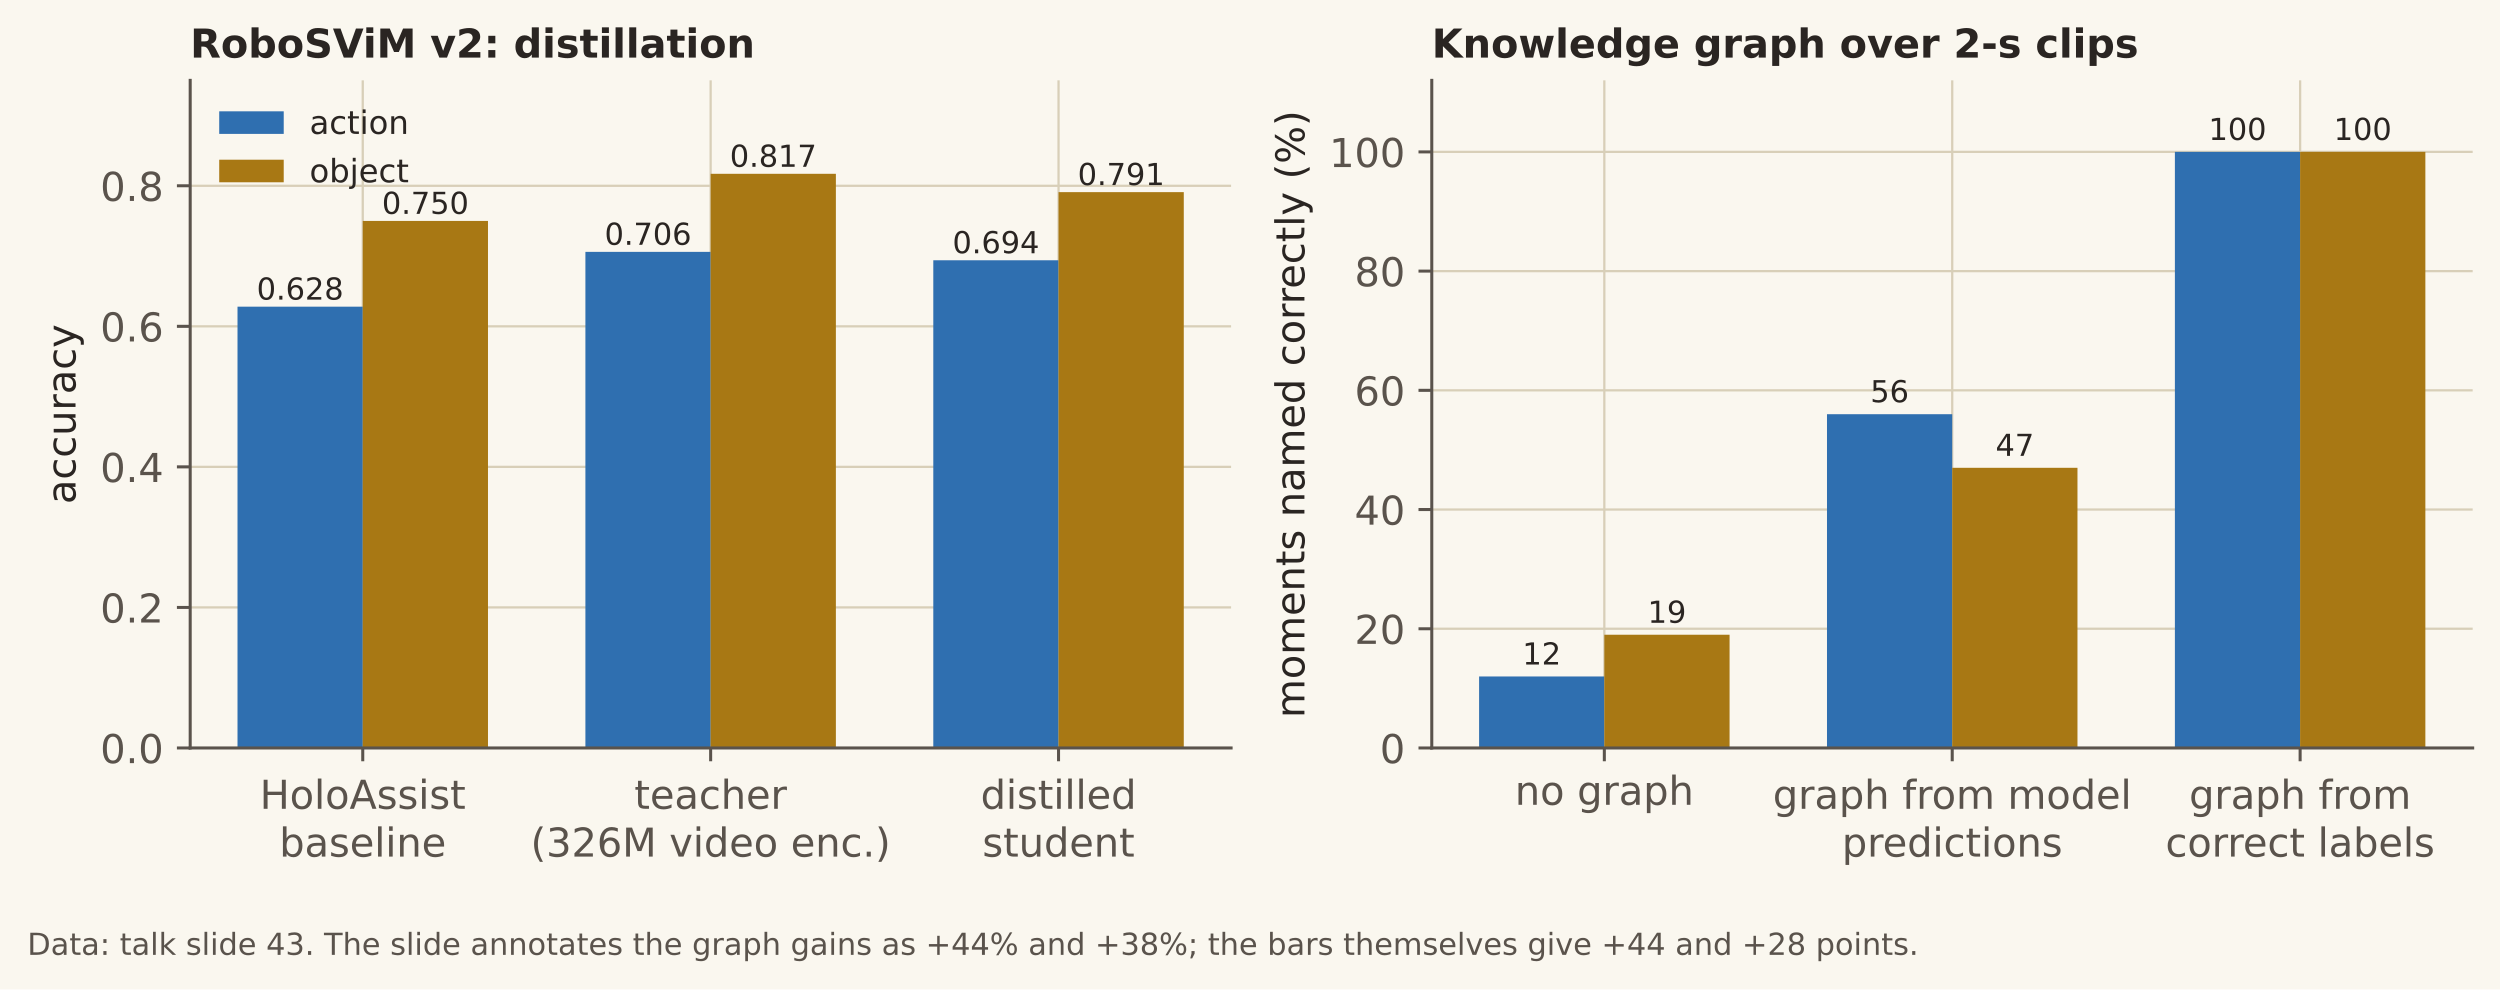
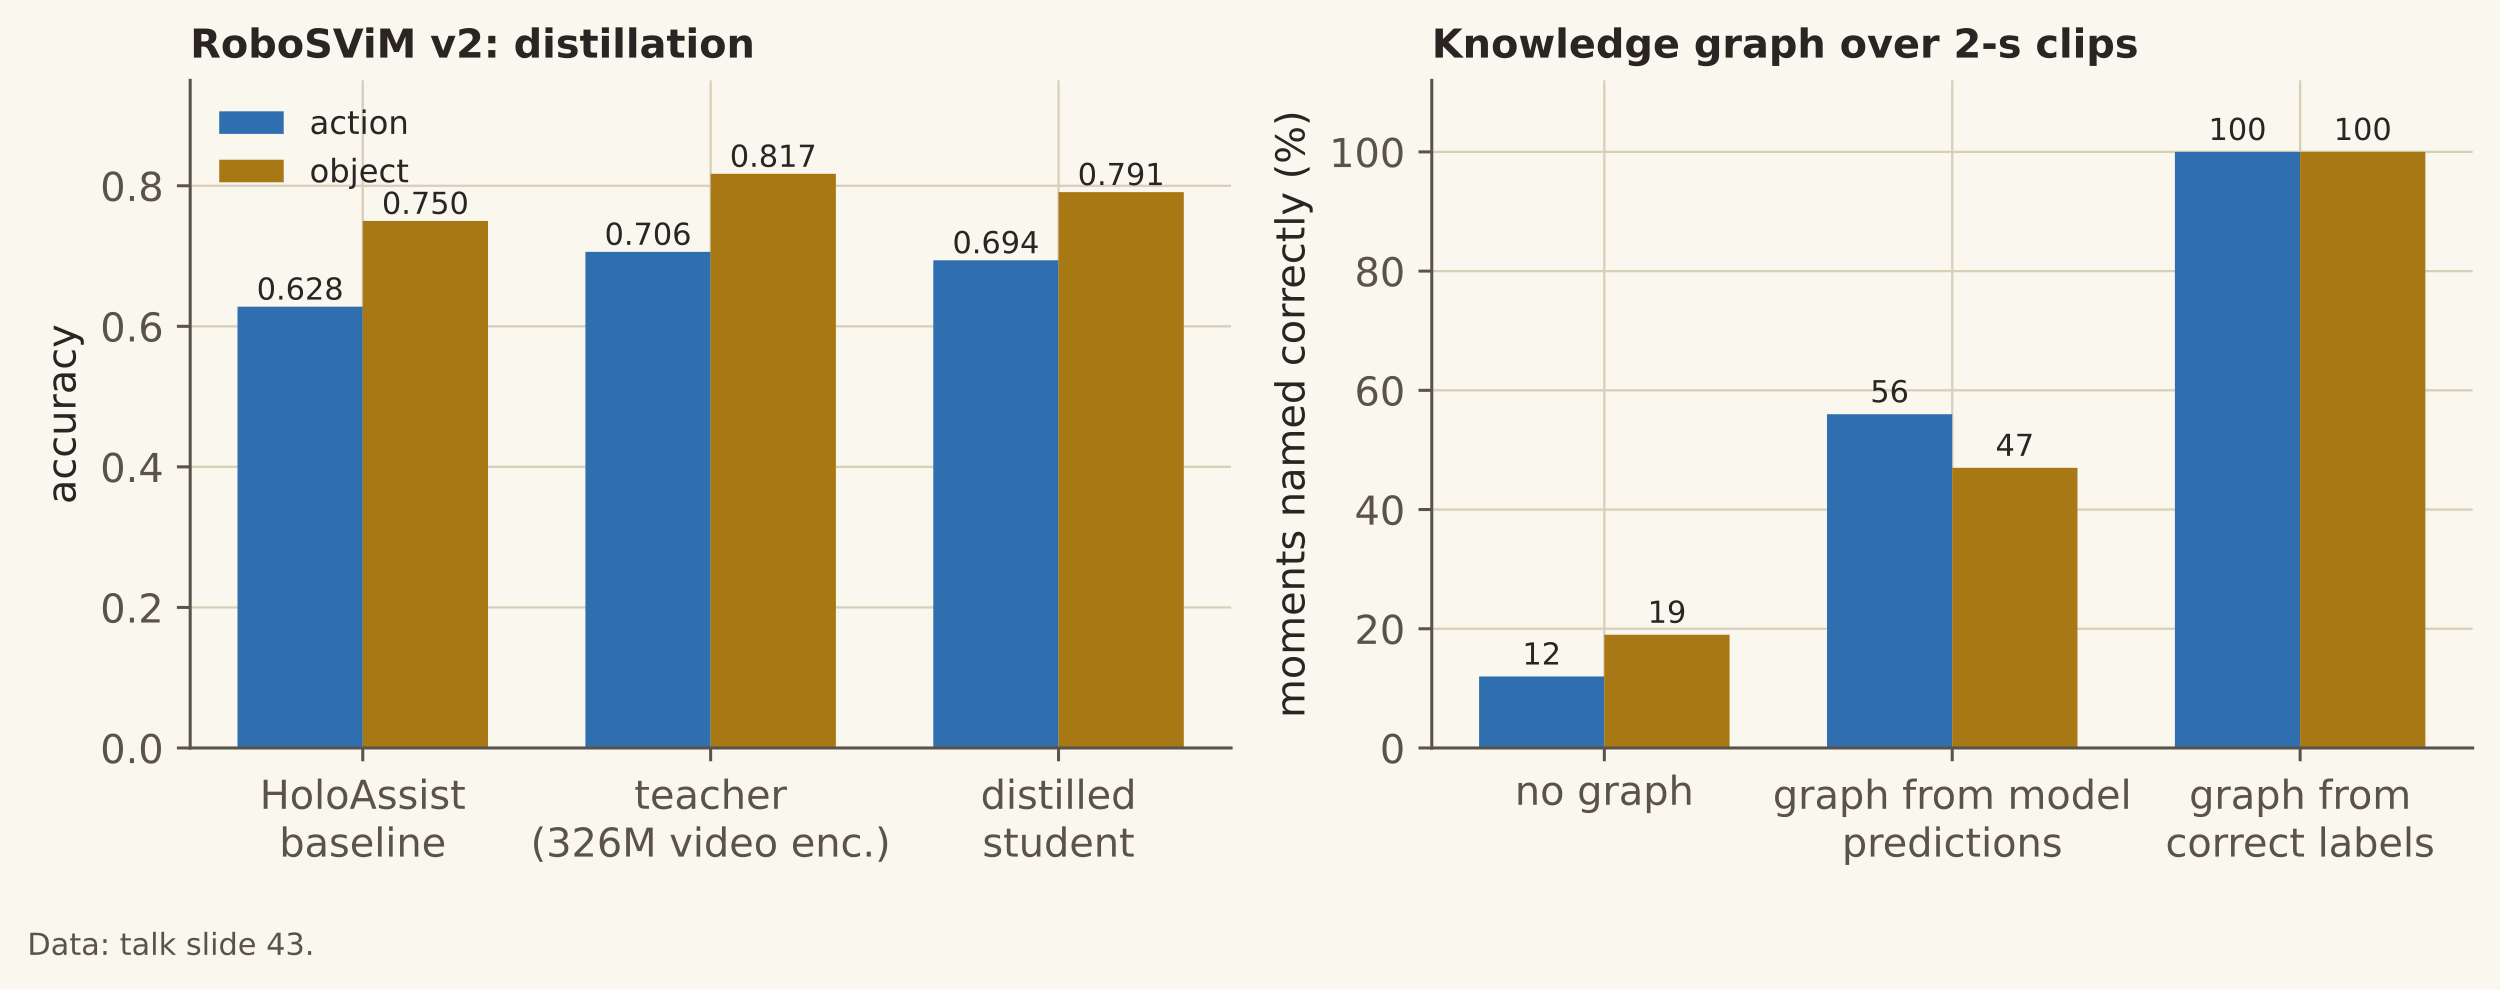
<svg xmlns="http://www.w3.org/2000/svg" xmlns:xlink="http://www.w3.org/1999/xlink" width="658.836pt" height="260.757pt" viewBox="0 0 658.836 260.757" version="1.1">
  <defs>
    <style type="text/css">*{stroke-linejoin: round; stroke-linecap: butt}</style>
  </defs>
  <g id="figure_1">
    <g id="patch_1">
      <path d="M 0 260.757  L 658.836 260.757  L 658.836 0  L 0 0  z " style="fill: #faf7ef" />
    </g>
    <g id="axes_1">
      <g id="patch_2">
        <path d="M 50.122 197.117  L 324.435 197.117  L 324.435 21.178  L 50.122 21.178  z " style="fill: #faf7ef" />
      </g>
      <g id="matplotlib.axis_1">
        <g id="xtick_1">
          <g id="line2d_1">
-             <path d="M 95.597 197.117  L 95.597 21.178  " clip-path="url(#p6646221977)" style="fill: none; stroke: #d8cfb8; stroke-width: 0.6; stroke-linecap: square" />
+             <path d="M 95.597 197.117  L 95.597 21.178  " clip-path="url(#paf990747d5)" style="fill: none; stroke: #d8cfb8; stroke-width: 0.6; stroke-linecap: square" />
          </g>
          <g id="line2d_2">
            <defs>
-               <path id="m3cdf6b6847" d="M 0 0  L 0 3.5  " style="stroke: #5a534c; stroke-width: 0.8" />
+               <path id="mfcfdaa567a" d="M 0 0  L 0 3.5  " style="stroke: #5a534c; stroke-width: 0.8" />
            </defs>
            <g>
-               <use xlink:href="#m3cdf6b6847" x="95.597" y="197.117" style="fill: #5a534c; stroke: #5a534c; stroke-width: 0.8" />
+               <use xlink:href="#mfcfdaa567a" x="95.597" y="197.117" style="fill: #5a534c; stroke: #5a534c; stroke-width: 0.8" />
            </g>
          </g>
          <g id="text_1">
            <text style="font-size: 10.5px; font-family: 'DejaVu Sans'; fill: #5a534c" transform="translate(68.45248 213.1461)">HoloAssist</text>
            <text style="font-size: 10.5px; font-family: 'DejaVu Sans'; fill: #5a534c" transform="translate(73.6065 225.749)">baseline</text>
          </g>
        </g>
        <g id="xtick_2">
          <g id="line2d_3">
-             <path d="M 187.279 197.117  L 187.279 21.178  " clip-path="url(#p6646221977)" style="fill: none; stroke: #d8cfb8; stroke-width: 0.6; stroke-linecap: square" />
+             <path d="M 187.279 197.117  L 187.279 21.178  " clip-path="url(#paf990747d5)" style="fill: none; stroke: #d8cfb8; stroke-width: 0.6; stroke-linecap: square" />
          </g>
          <g id="line2d_4">
            <g>
-               <use xlink:href="#m3cdf6b6847" x="187.279" y="197.117" style="fill: #5a534c; stroke: #5a534c; stroke-width: 0.8" />
+               <use xlink:href="#mfcfdaa567a" x="187.279" y="197.117" style="fill: #5a534c; stroke: #5a534c; stroke-width: 0.8" />
            </g>
          </g>
          <g id="text_2">
            <text style="font-size: 10.5px; font-family: 'DejaVu Sans'; fill: #5a534c" transform="translate(167.1705 213.1461)">teacher</text>
            <text style="font-size: 10.5px; font-family: 'DejaVu Sans'; fill: #5a534c" transform="translate(139.8401 225.749)">(326M video enc.)</text>
          </g>
        </g>
        <g id="xtick_3">
          <g id="line2d_5">
-             <path d="M 278.961 197.117  L 278.961 21.178  " clip-path="url(#p6646221977)" style="fill: none; stroke: #d8cfb8; stroke-width: 0.6; stroke-linecap: square" />
+             <path d="M 278.961 197.117  L 278.961 21.178  " clip-path="url(#paf990747d5)" style="fill: none; stroke: #d8cfb8; stroke-width: 0.6; stroke-linecap: square" />
          </g>
          <g id="line2d_6">
            <g>
-               <use xlink:href="#m3cdf6b6847" x="278.961" y="197.117" style="fill: #5a534c; stroke: #5a534c; stroke-width: 0.8" />
+               <use xlink:href="#mfcfdaa567a" x="278.961" y="197.117" style="fill: #5a534c; stroke: #5a534c; stroke-width: 0.8" />
            </g>
          </g>
          <g id="text_3">
            <text style="font-size: 10.5px; font-family: 'DejaVu Sans'; fill: #5a534c" transform="translate(258.4376 213.1461)">distilled</text>
            <text style="font-size: 10.5px; font-family: 'DejaVu Sans'; fill: #5a534c" transform="translate(258.8921 225.749)">student</text>
          </g>
        </g>
      </g>
      <g id="matplotlib.axis_2">
        <g id="ytick_1">
          <g id="line2d_7">
-             <path d="M 50.122 197.117  L 324.435 197.117  " clip-path="url(#p6646221977)" style="fill: none; stroke: #d8cfb8; stroke-width: 0.6; stroke-linecap: square" />
+             <path d="M 50.122 197.117  L 324.435 197.117  " clip-path="url(#paf990747d5)" style="fill: none; stroke: #d8cfb8; stroke-width: 0.6; stroke-linecap: square" />
          </g>
          <g id="line2d_8">
            <defs>
-               <path id="m5e373528f3" d="M 0 0  L -3.5 0  " style="stroke: #5a534c; stroke-width: 0.8" />
+               <path id="mbf0faf4300" d="M 0 0  L -3.5 0  " style="stroke: #5a534c; stroke-width: 0.8" />
            </defs>
            <g>
-               <use xlink:href="#m5e373528f3" x="50.122" y="197.117" style="fill: #5a534c; stroke: #5a534c; stroke-width: 0.8" />
+               <use xlink:href="#mbf0faf4300" x="50.122" y="197.117" style="fill: #5a534c; stroke: #5a534c; stroke-width: 0.8" />
            </g>
          </g>
          <g id="text_4">
            <text style="font-size: 10.5px; font-family: 'DejaVu Sans'; text-anchor: end; fill: #5a534c" x="43.122" y="201.105" transform="rotate(-0 43.12225 201.1055)">0.0</text>
          </g>
        </g>
        <g id="ytick_2">
          <g id="line2d_9">
-             <path d="M 50.122 160.077  L 324.435 160.077  " clip-path="url(#p6646221977)" style="fill: none; stroke: #d8cfb8; stroke-width: 0.6; stroke-linecap: square" />
+             <path d="M 50.122 160.077  L 324.435 160.077  " clip-path="url(#paf990747d5)" style="fill: none; stroke: #d8cfb8; stroke-width: 0.6; stroke-linecap: square" />
          </g>
          <g id="line2d_10">
            <g>
-               <use xlink:href="#m5e373528f3" x="50.122" y="160.077" style="fill: #5a534c; stroke: #5a534c; stroke-width: 0.8" />
+               <use xlink:href="#mbf0faf4300" x="50.122" y="160.077" style="fill: #5a534c; stroke: #5a534c; stroke-width: 0.8" />
            </g>
          </g>
          <g id="text_5">
            <text style="font-size: 10.5px; font-family: 'DejaVu Sans'; text-anchor: end; fill: #5a534c" x="43.122" y="164.066" transform="rotate(-0 43.12225 164.0658)">0.2</text>
          </g>
        </g>
        <g id="ytick_3">
          <g id="line2d_11">
-             <path d="M 50.122 123.037  L 324.435 123.037  " clip-path="url(#p6646221977)" style="fill: none; stroke: #d8cfb8; stroke-width: 0.6; stroke-linecap: square" />
+             <path d="M 50.122 123.037  L 324.435 123.037  " clip-path="url(#paf990747d5)" style="fill: none; stroke: #d8cfb8; stroke-width: 0.6; stroke-linecap: square" />
          </g>
          <g id="line2d_12">
            <g>
-               <use xlink:href="#m5e373528f3" x="50.122" y="123.037" style="fill: #5a534c; stroke: #5a534c; stroke-width: 0.8" />
+               <use xlink:href="#mbf0faf4300" x="50.122" y="123.037" style="fill: #5a534c; stroke: #5a534c; stroke-width: 0.8" />
            </g>
          </g>
          <g id="text_6">
            <text style="font-size: 10.5px; font-family: 'DejaVu Sans'; text-anchor: end; fill: #5a534c" x="43.122" y="127.026" transform="rotate(-0 43.12225 127.0262)">0.4</text>
          </g>
        </g>
        <g id="ytick_4">
          <g id="line2d_13">
-             <path d="M 50.122 85.998  L 324.435 85.998  " clip-path="url(#p6646221977)" style="fill: none; stroke: #d8cfb8; stroke-width: 0.6; stroke-linecap: square" />
+             <path d="M 50.122 85.998  L 324.435 85.998  " clip-path="url(#paf990747d5)" style="fill: none; stroke: #d8cfb8; stroke-width: 0.6; stroke-linecap: square" />
          </g>
          <g id="line2d_14">
            <g>
-               <use xlink:href="#m5e373528f3" x="50.122" y="85.998" style="fill: #5a534c; stroke: #5a534c; stroke-width: 0.8" />
+               <use xlink:href="#mbf0faf4300" x="50.122" y="85.998" style="fill: #5a534c; stroke: #5a534c; stroke-width: 0.8" />
            </g>
          </g>
          <g id="text_7">
            <text style="font-size: 10.5px; font-family: 'DejaVu Sans'; text-anchor: end; fill: #5a534c" x="43.122" y="89.987" transform="rotate(-0 43.12225 89.98652)">0.6</text>
          </g>
        </g>
        <g id="ytick_5">
          <g id="line2d_15">
-             <path d="M 50.122 48.958  L 324.435 48.958  " clip-path="url(#p6646221977)" style="fill: none; stroke: #d8cfb8; stroke-width: 0.6; stroke-linecap: square" />
+             <path d="M 50.122 48.958  L 324.435 48.958  " clip-path="url(#paf990747d5)" style="fill: none; stroke: #d8cfb8; stroke-width: 0.6; stroke-linecap: square" />
          </g>
          <g id="line2d_16">
            <g>
-               <use xlink:href="#m5e373528f3" x="50.122" y="48.958" style="fill: #5a534c; stroke: #5a534c; stroke-width: 0.8" />
+               <use xlink:href="#mbf0faf4300" x="50.122" y="48.958" style="fill: #5a534c; stroke: #5a534c; stroke-width: 0.8" />
            </g>
          </g>
          <g id="text_8">
            <text style="font-size: 10.5px; font-family: 'DejaVu Sans'; text-anchor: end; fill: #5a534c" x="43.122" y="52.947" transform="rotate(-0 43.12225 52.94687)">0.8</text>
          </g>
        </g>
        <g id="text_9">
          <text style="font-size: 10.5px; font-family: 'DejaVu Sans'; text-anchor: middle; fill: #2a2522" x="19.902" y="109.148" transform="rotate(-90 19.90151 109.1475)">accuracy</text>
        </g>
      </g>
      <g id="patch_3">
-         <path d="M 62.591 197.117  L 95.597 197.117  L 95.597 80.812  L 62.591 80.812  z " clip-path="url(#p6646221977)" style="fill: #2f6fb0" />
+         <path d="M 62.591 197.117  L 95.597 197.117  L 95.597 80.812  L 62.591 80.812  z " clip-path="url(#paf990747d5)" style="fill: #2f6fb0" />
      </g>
      <g id="patch_4">
-         <path d="M 154.273 197.117  L 187.279 197.117  L 187.279 66.367  L 154.273 66.367  z " clip-path="url(#p6646221977)" style="fill: #2f6fb0" />
+         <path d="M 154.273 197.117  L 187.279 197.117  L 187.279 66.367  L 154.273 66.367  z " clip-path="url(#paf990747d5)" style="fill: #2f6fb0" />
      </g>
      <g id="patch_5">
-         <path d="M 245.955 197.117  L 278.961 197.117  L 278.961 68.589  L 245.955 68.589  z " clip-path="url(#p6646221977)" style="fill: #2f6fb0" />
+         <path d="M 245.955 197.117  L 278.961 197.117  L 278.961 68.589  L 245.955 68.589  z " clip-path="url(#paf990747d5)" style="fill: #2f6fb0" />
      </g>
      <g id="patch_6">
-         <path d="M 95.597 197.117  L 128.602 197.117  L 128.602 58.218  L 95.597 58.218  z " clip-path="url(#p6646221977)" style="fill: #a87814" />
+         <path d="M 95.597 197.117  L 128.602 197.117  L 128.602 58.218  L 95.597 58.218  z " clip-path="url(#paf990747d5)" style="fill: #a87814" />
      </g>
      <g id="patch_7">
-         <path d="M 187.279 197.117  L 220.284 197.117  L 220.284 45.81  L 187.279 45.81  z " clip-path="url(#p6646221977)" style="fill: #a87814" />
+         <path d="M 187.279 197.117  L 220.284 197.117  L 220.284 45.81  L 187.279 45.81  z " clip-path="url(#paf990747d5)" style="fill: #a87814" />
      </g>
      <g id="patch_8">
-         <path d="M 278.961 197.117  L 311.967 197.117  L 311.967 50.625  L 278.961 50.625  z " clip-path="url(#p6646221977)" style="fill: #a87814" />
+         <path d="M 278.961 197.117  L 311.967 197.117  L 311.967 50.625  L 278.961 50.625  z " clip-path="url(#paf990747d5)" style="fill: #a87814" />
      </g>
      <g id="patch_9">
        <path d="M 50.122 197.117  L 50.122 21.178  " style="fill: none; stroke: #5a534c; stroke-width: 0.8; stroke-linejoin: miter; stroke-linecap: square" />
      </g>
      <g id="patch_10">
        <path d="M 50.122 197.117  L 324.435 197.117  " style="fill: none; stroke: #5a534c; stroke-width: 0.8; stroke-linejoin: miter; stroke-linecap: square" />
      </g>
      <g id="text_10">
        <text style="font-size: 8px; font-family: 'DejaVu Sans'; text-anchor: middle; fill: #2a2522" x="79.094" y="78.96" transform="rotate(-0 79.09382 78.96022)">0.628</text>
      </g>
      <g id="text_11">
        <text style="font-size: 8px; font-family: 'DejaVu Sans'; text-anchor: middle; fill: #2a2522" x="112.099" y="56.366" transform="rotate(-0 112.0994 56.36603)">0.750</text>
      </g>
      <g id="text_12">
        <text style="font-size: 8px; font-family: 'DejaVu Sans'; text-anchor: middle; fill: #2a2522" x="170.776" y="64.515" transform="rotate(-0 170.776 64.51475)">0.706</text>
      </g>
      <g id="text_13">
        <text style="font-size: 8px; font-family: 'DejaVu Sans'; text-anchor: middle; fill: #2a2522" x="203.782" y="43.958" transform="rotate(-0 203.7816 43.95775)">0.817</text>
      </g>
      <g id="text_14">
        <text style="font-size: 8px; font-family: 'DejaVu Sans'; text-anchor: middle; fill: #2a2522" x="262.458" y="66.737" transform="rotate(-0 262.4582 66.73713)">0.694</text>
      </g>
      <g id="text_15">
        <text style="font-size: 8px; font-family: 'DejaVu Sans'; text-anchor: middle; fill: #2a2522" x="295.464" y="48.773" transform="rotate(-0 295.4638 48.7729)">0.791</text>
      </g>
      <g id="text_16">
        <text style="font-weight: 700; font-size: 10.5px; font-family: 'DejaVu Sans'; text-anchor: start; fill: #2a2522" x="50.122" y="15.178" transform="rotate(-0 50.12225 15.17836)">RoboSViM v2: distillation</text>
      </g>
      <g id="legend_1">
        <g id="patch_11">
          <path d="M 57.772 35.287  L 74.772 35.287  L 74.772 29.337  L 57.772 29.337  z " style="fill: #2f6fb0" />
        </g>
        <g id="text_17">
          <text style="font-size: 8.5px; font-family: 'DejaVu Sans'; text-anchor: start; fill: #2a2522" x="81.572" y="35.287" transform="rotate(-0 81.57225 35.28703)">action</text>
        </g>
        <g id="patch_12">
          <path d="M 57.772 48.038  L 74.772 48.038  L 74.772 42.088  L 57.772 42.088  z " style="fill: #a87814" />
        </g>
        <g id="text_18">
          <text style="font-size: 8.5px; font-family: 'DejaVu Sans'; text-anchor: start; fill: #2a2522" x="81.572" y="48.038" transform="rotate(-0 81.57225 48.03769)">object</text>
        </g>
      </g>
    </g>
    <g id="axes_2">
      <g id="patch_13">
        <path d="M 377.323 197.117  L 651.636 197.117  L 651.636 21.178  L 377.323 21.178  z " style="fill: #faf7ef" />
      </g>
      <g id="matplotlib.axis_3">
        <g id="xtick_4">
          <g id="line2d_17">
-             <path d="M 422.797 197.117  L 422.797 21.178  " clip-path="url(#p08115b795a)" style="fill: none; stroke: #d8cfb8; stroke-width: 0.6; stroke-linecap: square" />
+             <path d="M 422.797 197.117  L 422.797 21.178  " clip-path="url(#p5048fdaae0)" style="fill: none; stroke: #d8cfb8; stroke-width: 0.6; stroke-linecap: square" />
          </g>
          <g id="line2d_18">
            <g>
-               <use xlink:href="#m3cdf6b6847" x="422.797" y="197.117" style="fill: #5a534c; stroke: #5a534c; stroke-width: 0.8" />
+               <use xlink:href="#mfcfdaa567a" x="422.797" y="197.117" style="fill: #5a534c; stroke: #5a534c; stroke-width: 0.8" />
            </g>
          </g>
          <g id="text_19">
            <text style="font-size: 10.5px; font-family: 'DejaVu Sans'; text-anchor: middle; fill: #5a534c" x="422.797" y="212.095" transform="rotate(-0 422.7972 212.0951)">no graph</text>
          </g>
        </g>
        <g id="xtick_5">
          <g id="line2d_19">
-             <path d="M 514.479 197.117  L 514.479 21.178  " clip-path="url(#p08115b795a)" style="fill: none; stroke: #d8cfb8; stroke-width: 0.6; stroke-linecap: square" />
+             <path d="M 514.479 197.117  L 514.479 21.178  " clip-path="url(#p5048fdaae0)" style="fill: none; stroke: #d8cfb8; stroke-width: 0.6; stroke-linecap: square" />
          </g>
          <g id="line2d_20">
            <g>
-               <use xlink:href="#m3cdf6b6847" x="514.479" y="197.117" style="fill: #5a534c; stroke: #5a534c; stroke-width: 0.8" />
+               <use xlink:href="#mfcfdaa567a" x="514.479" y="197.117" style="fill: #5a534c; stroke: #5a534c; stroke-width: 0.8" />
            </g>
          </g>
          <g id="text_20">
            <text style="font-size: 10.5px; font-family: 'DejaVu Sans'; fill: #5a534c" transform="translate(467.2089 213.1461)">graph from model</text>
            <text style="font-size: 10.5px; font-family: 'DejaVu Sans'; fill: #5a534c" transform="translate(485.4043 225.749)">predictions</text>
          </g>
        </g>
        <g id="xtick_6">
          <g id="line2d_21">
-             <path d="M 606.162 197.117  L 606.162 21.178  " clip-path="url(#p08115b795a)" style="fill: none; stroke: #d8cfb8; stroke-width: 0.6; stroke-linecap: square" />
+             <path d="M 606.162 197.117  L 606.162 21.178  " clip-path="url(#p5048fdaae0)" style="fill: none; stroke: #d8cfb8; stroke-width: 0.6; stroke-linecap: square" />
          </g>
          <g id="line2d_22">
            <g>
-               <use xlink:href="#m3cdf6b6847" x="606.162" y="197.117" style="fill: #5a534c; stroke: #5a534c; stroke-width: 0.8" />
+               <use xlink:href="#mfcfdaa567a" x="606.162" y="197.117" style="fill: #5a534c; stroke: #5a534c; stroke-width: 0.8" />
            </g>
          </g>
          <g id="text_21">
            <text style="font-size: 10.5px; font-family: 'DejaVu Sans'; fill: #5a534c" transform="translate(576.9076 213.1461)">graph from</text>
            <text style="font-size: 10.5px; font-family: 'DejaVu Sans'; fill: #5a534c" transform="translate(570.6774 225.749)">correct labels</text>
          </g>
        </g>
      </g>
      <g id="matplotlib.axis_4">
        <g id="ytick_6">
          <g id="line2d_23">
-             <path d="M 377.323 197.117  L 651.636 197.117  " clip-path="url(#p08115b795a)" style="fill: none; stroke: #d8cfb8; stroke-width: 0.6; stroke-linecap: square" />
+             <path d="M 377.323 197.117  L 651.636 197.117  " clip-path="url(#p5048fdaae0)" style="fill: none; stroke: #d8cfb8; stroke-width: 0.6; stroke-linecap: square" />
          </g>
          <g id="line2d_24">
            <g>
-               <use xlink:href="#m5e373528f3" x="377.323" y="197.117" style="fill: #5a534c; stroke: #5a534c; stroke-width: 0.8" />
+               <use xlink:href="#mbf0faf4300" x="377.323" y="197.117" style="fill: #5a534c; stroke: #5a534c; stroke-width: 0.8" />
            </g>
          </g>
          <g id="text_22">
            <text style="font-size: 10.5px; font-family: 'DejaVu Sans'; text-anchor: end; fill: #5a534c" x="370.323" y="201.105" transform="rotate(-0 370.3229 201.1055)">0</text>
          </g>
        </g>
        <g id="ytick_7">
          <g id="line2d_25">
-             <path d="M 377.323 165.699  L 651.636 165.699  " clip-path="url(#p08115b795a)" style="fill: none; stroke: #d8cfb8; stroke-width: 0.6; stroke-linecap: square" />
+             <path d="M 377.323 165.699  L 651.636 165.699  " clip-path="url(#p5048fdaae0)" style="fill: none; stroke: #d8cfb8; stroke-width: 0.6; stroke-linecap: square" />
          </g>
          <g id="line2d_26">
            <g>
-               <use xlink:href="#m5e373528f3" x="377.323" y="165.699" style="fill: #5a534c; stroke: #5a534c; stroke-width: 0.8" />
+               <use xlink:href="#mbf0faf4300" x="377.323" y="165.699" style="fill: #5a534c; stroke: #5a534c; stroke-width: 0.8" />
            </g>
          </g>
          <g id="text_23">
            <text style="font-size: 10.5px; font-family: 'DejaVu Sans'; text-anchor: end; fill: #5a534c" x="370.323" y="169.688" transform="rotate(-0 370.3229 169.6879)">20</text>
          </g>
        </g>
        <g id="ytick_8">
          <g id="line2d_27">
-             <path d="M 377.323 134.282  L 651.636 134.282  " clip-path="url(#p08115b795a)" style="fill: none; stroke: #d8cfb8; stroke-width: 0.6; stroke-linecap: square" />
+             <path d="M 377.323 134.282  L 651.636 134.282  " clip-path="url(#p5048fdaae0)" style="fill: none; stroke: #d8cfb8; stroke-width: 0.6; stroke-linecap: square" />
          </g>
          <g id="line2d_28">
            <g>
-               <use xlink:href="#m5e373528f3" x="377.323" y="134.282" style="fill: #5a534c; stroke: #5a534c; stroke-width: 0.8" />
+               <use xlink:href="#mbf0faf4300" x="377.323" y="134.282" style="fill: #5a534c; stroke: #5a534c; stroke-width: 0.8" />
            </g>
          </g>
          <g id="text_24">
            <text style="font-size: 10.5px; font-family: 'DejaVu Sans'; text-anchor: end; fill: #5a534c" x="370.323" y="138.27" transform="rotate(-0 370.3229 138.2704)">40</text>
          </g>
        </g>
        <g id="ytick_9">
          <g id="line2d_29">
-             <path d="M 377.323 102.864  L 651.636 102.864  " clip-path="url(#p08115b795a)" style="fill: none; stroke: #d8cfb8; stroke-width: 0.6; stroke-linecap: square" />
+             <path d="M 377.323 102.864  L 651.636 102.864  " clip-path="url(#p5048fdaae0)" style="fill: none; stroke: #d8cfb8; stroke-width: 0.6; stroke-linecap: square" />
          </g>
          <g id="line2d_30">
            <g>
-               <use xlink:href="#m5e373528f3" x="377.323" y="102.864" style="fill: #5a534c; stroke: #5a534c; stroke-width: 0.8" />
+               <use xlink:href="#mbf0faf4300" x="377.323" y="102.864" style="fill: #5a534c; stroke: #5a534c; stroke-width: 0.8" />
            </g>
          </g>
          <g id="text_25">
            <text style="font-size: 10.5px; font-family: 'DejaVu Sans'; text-anchor: end; fill: #5a534c" x="370.323" y="106.853" transform="rotate(-0 370.3229 106.8528)">60</text>
          </g>
        </g>
        <g id="ytick_10">
          <g id="line2d_31">
-             <path d="M 377.323 71.446  L 651.636 71.446  " clip-path="url(#p08115b795a)" style="fill: none; stroke: #d8cfb8; stroke-width: 0.6; stroke-linecap: square" />
+             <path d="M 377.323 71.446  L 651.636 71.446  " clip-path="url(#p5048fdaae0)" style="fill: none; stroke: #d8cfb8; stroke-width: 0.6; stroke-linecap: square" />
          </g>
          <g id="line2d_32">
            <g>
-               <use xlink:href="#m5e373528f3" x="377.323" y="71.446" style="fill: #5a534c; stroke: #5a534c; stroke-width: 0.8" />
+               <use xlink:href="#mbf0faf4300" x="377.323" y="71.446" style="fill: #5a534c; stroke: #5a534c; stroke-width: 0.8" />
            </g>
          </g>
          <g id="text_26">
            <text style="font-size: 10.5px; font-family: 'DejaVu Sans'; text-anchor: end; fill: #5a534c" x="370.323" y="75.435" transform="rotate(-0 370.3229 75.43523)">80</text>
          </g>
        </g>
        <g id="ytick_11">
          <g id="line2d_33">
-             <path d="M 377.323 40.029  L 651.636 40.029  " clip-path="url(#p08115b795a)" style="fill: none; stroke: #d8cfb8; stroke-width: 0.6; stroke-linecap: square" />
+             <path d="M 377.323 40.029  L 651.636 40.029  " clip-path="url(#p5048fdaae0)" style="fill: none; stroke: #d8cfb8; stroke-width: 0.6; stroke-linecap: square" />
          </g>
          <g id="line2d_34">
            <g>
-               <use xlink:href="#m5e373528f3" x="377.323" y="40.029" style="fill: #5a534c; stroke: #5a534c; stroke-width: 0.8" />
+               <use xlink:href="#mbf0faf4300" x="377.323" y="40.029" style="fill: #5a534c; stroke: #5a534c; stroke-width: 0.8" />
            </g>
          </g>
          <g id="text_27">
            <text style="font-size: 10.5px; font-family: 'DejaVu Sans'; text-anchor: end; fill: #5a534c" x="370.323" y="44.018" transform="rotate(-0 370.3229 44.01767)">100</text>
          </g>
        </g>
        <g id="text_28">
          <text style="font-size: 10.5px; font-family: 'DejaVu Sans'; text-anchor: middle; fill: #2a2522" x="343.759" y="109.148" transform="rotate(-90 343.7585 109.1475)">moments named correctly (%)</text>
        </g>
      </g>
      <g id="patch_14">
-         <path d="M 389.792 197.117  L 422.797 197.117  L 422.797 178.266  L 389.792 178.266  z " clip-path="url(#p08115b795a)" style="fill: #2f6fb0" />
+         <path d="M 389.792 197.117  L 422.797 197.117  L 422.797 178.266  L 389.792 178.266  z " clip-path="url(#p5048fdaae0)" style="fill: #2f6fb0" />
      </g>
      <g id="patch_15">
-         <path d="M 481.474 197.117  L 514.479 197.117  L 514.479 109.148  L 481.474 109.148  z " clip-path="url(#p08115b795a)" style="fill: #2f6fb0" />
+         <path d="M 481.474 197.117  L 514.479 197.117  L 514.479 109.148  L 481.474 109.148  z " clip-path="url(#p5048fdaae0)" style="fill: #2f6fb0" />
      </g>
      <g id="patch_16">
-         <path d="M 573.156 197.117  L 606.162 197.117  L 606.162 40.029  L 573.156 40.029  z " clip-path="url(#p08115b795a)" style="fill: #2f6fb0" />
+         <path d="M 573.156 197.117  L 606.162 197.117  L 606.162 40.029  L 573.156 40.029  z " clip-path="url(#p5048fdaae0)" style="fill: #2f6fb0" />
      </g>
      <g id="patch_17">
-         <path d="M 422.797 197.117  L 455.803 197.117  L 455.803 167.27  L 422.797 167.27  z " clip-path="url(#p08115b795a)" style="fill: #a87814" />
+         <path d="M 422.797 197.117  L 455.803 197.117  L 455.803 167.27  L 422.797 167.27  z " clip-path="url(#p5048fdaae0)" style="fill: #a87814" />
      </g>
      <g id="patch_18">
-         <path d="M 514.479 197.117  L 547.485 197.117  L 547.485 123.285  L 514.479 123.285  z " clip-path="url(#p08115b795a)" style="fill: #a87814" />
+         <path d="M 514.479 197.117  L 547.485 197.117  L 547.485 123.285  L 514.479 123.285  z " clip-path="url(#p5048fdaae0)" style="fill: #a87814" />
      </g>
      <g id="patch_19">
-         <path d="M 606.162 197.117  L 639.167 197.117  L 639.167 40.029  L 606.162 40.029  z " clip-path="url(#p08115b795a)" style="fill: #a87814" />
+         <path d="M 606.162 197.117  L 639.167 197.117  L 639.167 40.029  L 606.162 40.029  z " clip-path="url(#p5048fdaae0)" style="fill: #a87814" />
      </g>
      <g id="patch_20">
        <path d="M 377.323 197.117  L 377.323 21.178  " style="fill: none; stroke: #5a534c; stroke-width: 0.8; stroke-linejoin: miter; stroke-linecap: square" />
      </g>
      <g id="patch_21">
        <path d="M 377.323 197.117  L 651.636 197.117  " style="fill: none; stroke: #5a534c; stroke-width: 0.8; stroke-linejoin: miter; stroke-linecap: square" />
      </g>
      <g id="text_29">
        <text style="font-size: 8px; font-family: 'DejaVu Sans'; text-anchor: middle; fill: #2a2522" x="406.294" y="175.124" transform="rotate(-0 406.2944 175.1244)">12</text>
      </g>
      <g id="text_30">
        <text style="font-size: 8px; font-family: 'DejaVu Sans'; text-anchor: middle; fill: #2a2522" x="439.3" y="164.128" transform="rotate(-0 439.3 164.1283)">19</text>
      </g>
      <g id="text_31">
        <text style="font-size: 8px; font-family: 'DejaVu Sans'; text-anchor: middle; fill: #2a2522" x="497.977" y="106.006" transform="rotate(-0 497.9766 106.0058)">56</text>
      </g>
      <g id="text_32">
        <text style="font-size: 8px; font-family: 'DejaVu Sans'; text-anchor: middle; fill: #2a2522" x="530.982" y="120.144" transform="rotate(-0 530.9822 120.1437)">47</text>
      </g>
      <g id="text_33">
        <text style="font-size: 8px; font-family: 'DejaVu Sans'; text-anchor: middle; fill: #2a2522" x="589.659" y="36.887" transform="rotate(-0 589.6588 36.88714)">100</text>
      </g>
      <g id="text_34">
        <text style="font-size: 8px; font-family: 'DejaVu Sans'; text-anchor: middle; fill: #2a2522" x="622.664" y="36.887" transform="rotate(-0 622.6644 36.88714)">100</text>
      </g>
      <g id="text_35">
        <text style="font-weight: 700; font-size: 10.5px; font-family: 'DejaVu Sans'; text-anchor: start; fill: #2a2522" x="377.323" y="15.178" transform="rotate(-0 377.3229 15.17836)">Knowledge graph over 2-s clips</text>
      </g>
    </g>
    <g id="text_36">
-       <text style="font-size: 8px; font-family: 'DejaVu Sans'; text-anchor: start; fill: #5a534c" x="7.2" y="251.636" transform="rotate(-0 7.2 251.6356)">Data: talk slide 43. The slide annotates the graph gains as +44% and +38%; the bars themselves give +44 and +28 points.</text>
+       <text style="font-size: 8px; font-family: 'DejaVu Sans'; text-anchor: start; fill: #5a534c" x="7.2" y="251.636" transform="rotate(-0 7.2 251.6356)">Data: talk slide 43.</text>
    </g>
  </g>
  <defs>
-     <clipPath id="p6646221977">
+     <clipPath id="paf990747d5">
      <rect x="50.122" y="21.178" width="274.313" height="175.938" />
    </clipPath>
-     <clipPath id="p08115b795a">
+     <clipPath id="p5048fdaae0">
      <rect x="377.323" y="21.178" width="274.313" height="175.938" />
    </clipPath>
  </defs>
</svg>
